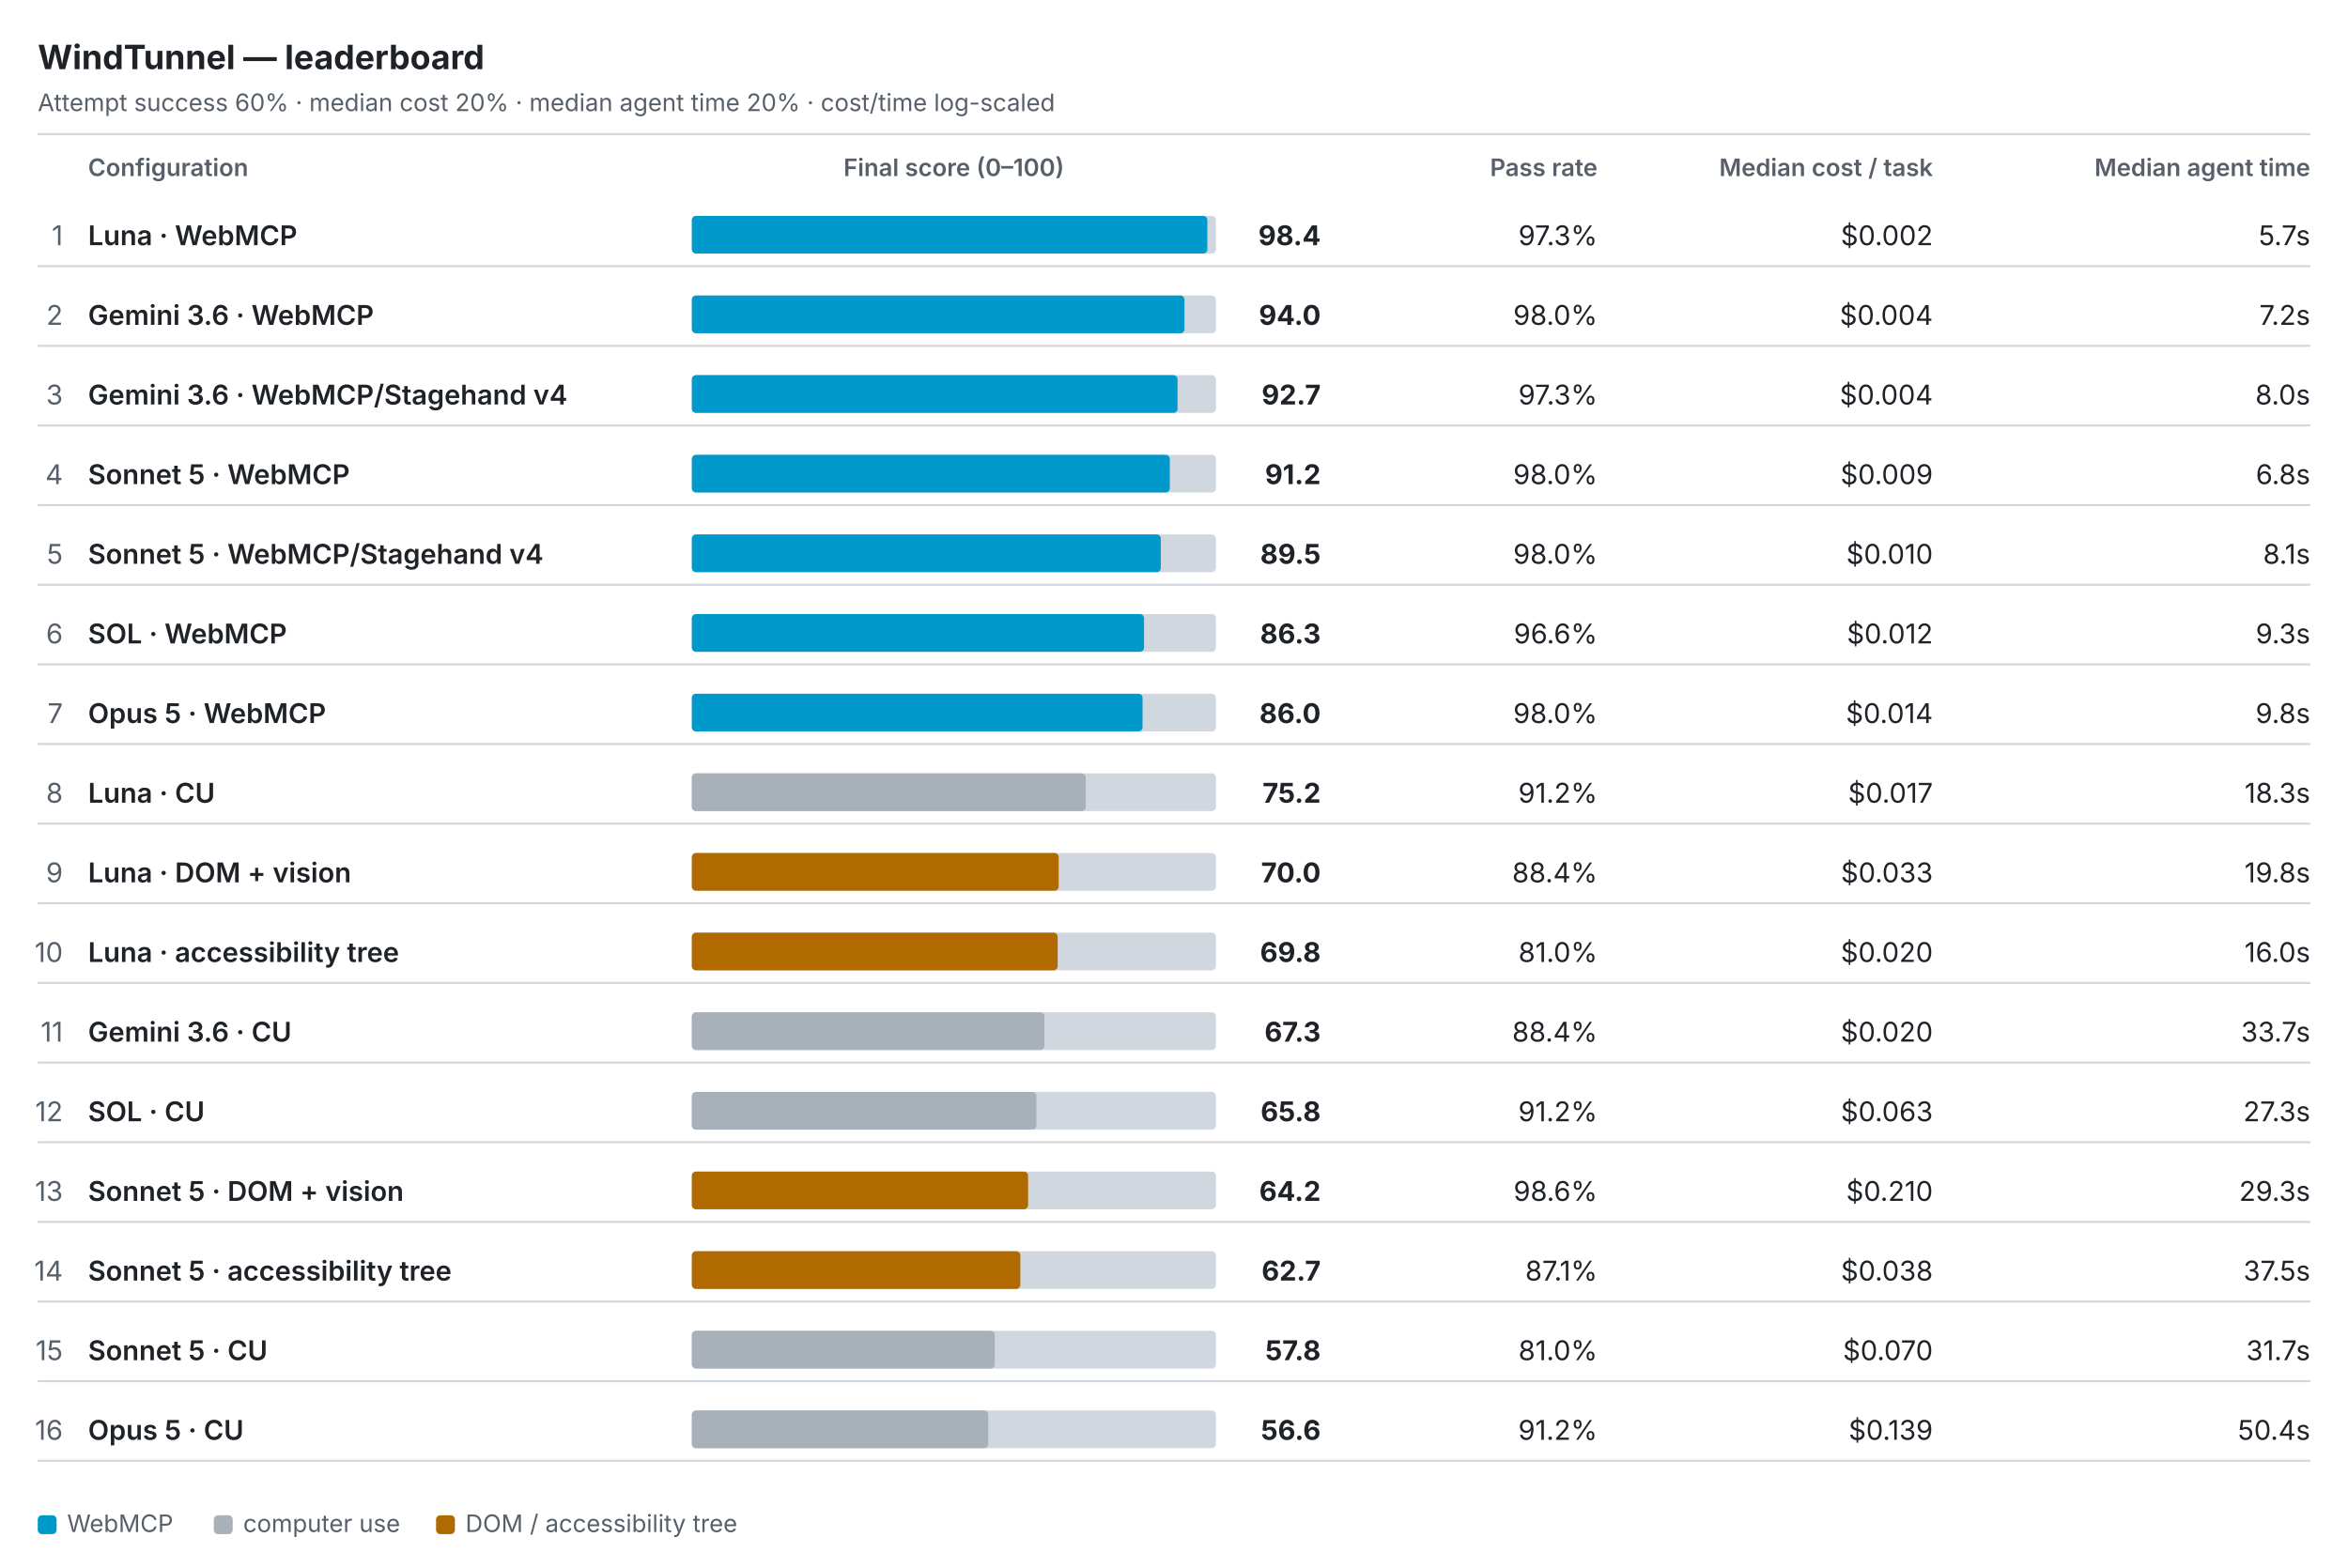
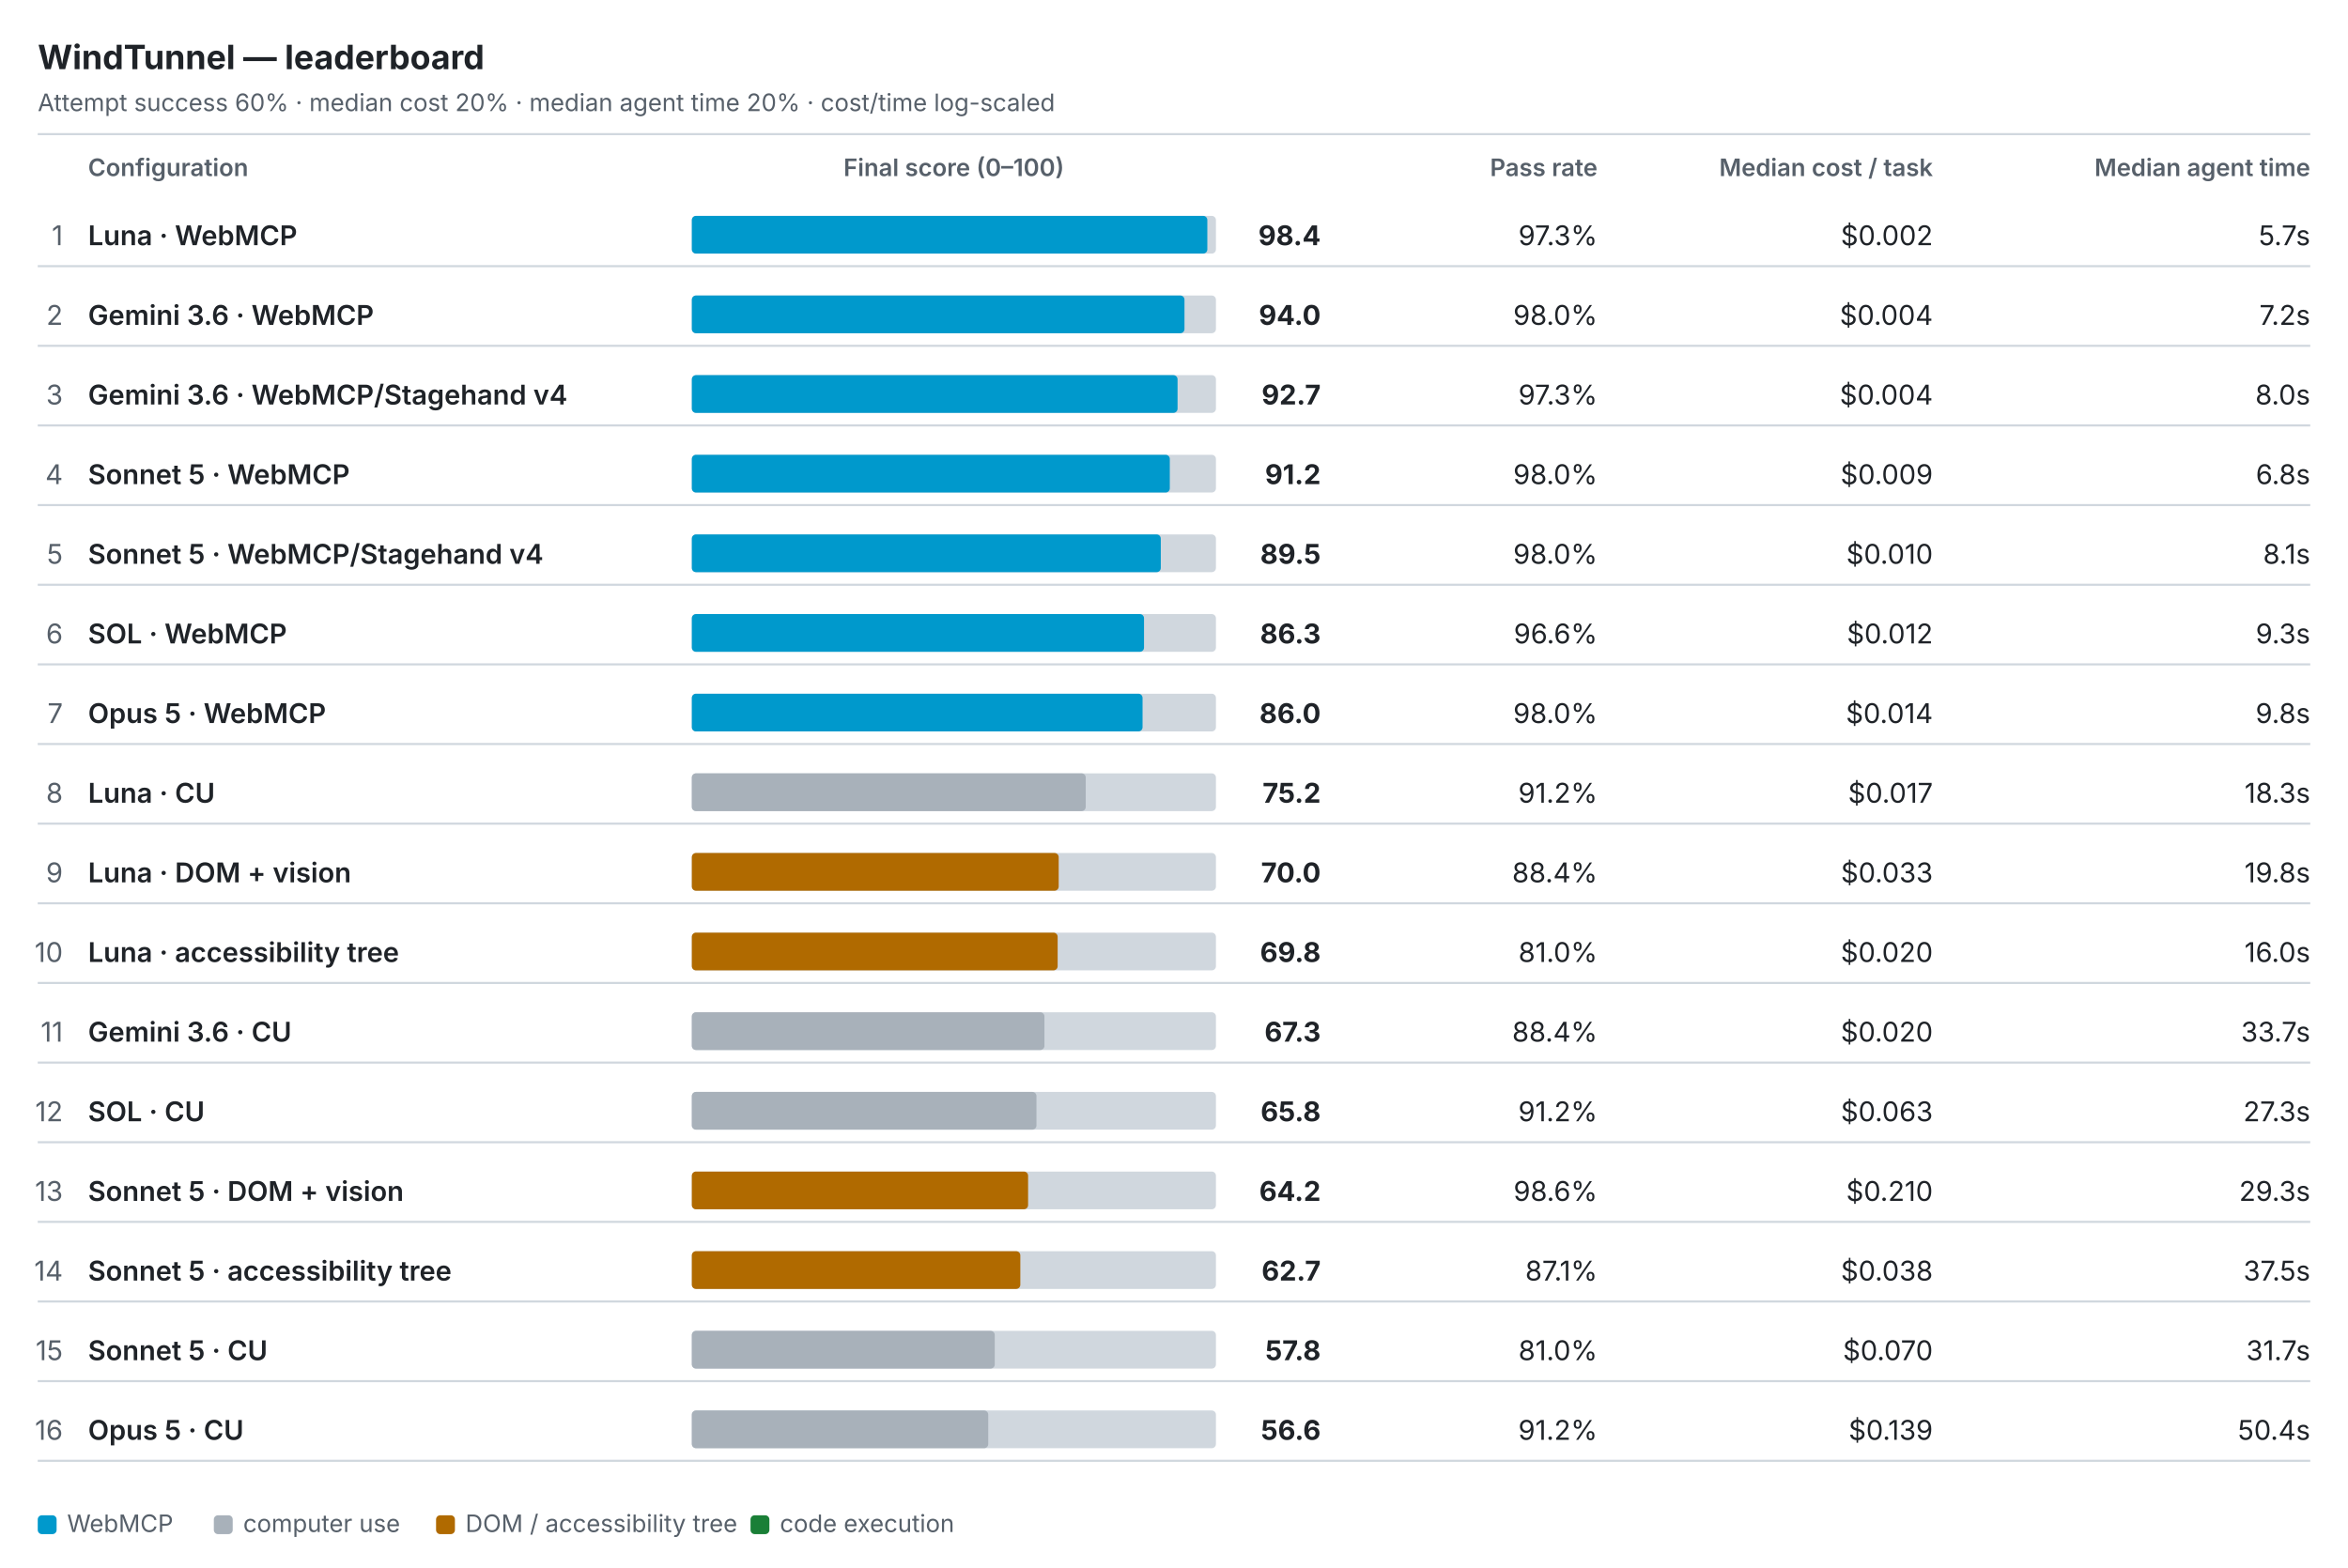
<svg xmlns="http://www.w3.org/2000/svg" viewBox="0 0 1120 748" width="1120" height="748" font-family="system-ui,-apple-system,sans-serif" font-size="13">
  <text x="18" y="33" font-size="16" font-weight="650" fill="#1f2328">WindTunnel — leaderboard</text>
  <text x="18" y="53" font-size="11.5" fill="#57606a">Attempt success 60% · median cost 20% · median agent time 20% · cost/time log-scaled</text>
  <line x1="18" y1="64" x2="1102" y2="64" stroke="#d0d7de" stroke-width="1" />
  <text x="42" y="84" font-size="11.5" font-weight="600" fill="#57606a">Configuration</text>
  <text x="455" y="84" text-anchor="middle" font-size="11.5" font-weight="600" fill="#57606a">Final score (0–100)</text>
  <text x="762" y="84" text-anchor="end" font-size="11.5" font-weight="600" fill="#57606a">Pass rate</text>
  <text x="922" y="84" text-anchor="end" font-size="11.5" font-weight="600" fill="#57606a">Median cost / task</text>
  <text x="1102" y="84" text-anchor="end" font-size="11.5" font-weight="600" fill="#57606a">Median agent time</text>
  <line x1="18" y1="127" x2="1102" y2="127" stroke="#d0d7de" stroke-width="1" />
  <text x="30" y="117" text-anchor="end" fill="#57606a">1</text>
  <text x="42" y="117" font-weight="600" fill="#1f2328">Luna · WebMCP</text>
  <rect x="330" y="103" width="250" height="18" rx="2" fill="#d0d7de" />
  <rect x="330" y="103" width="245.9" height="18" rx="2" fill="#0099cc" />
  <text x="630" y="117" text-anchor="end" font-weight="700" fill="#1f2328">98.4</text>
  <text x="762" y="117" text-anchor="end" fill="#1f2328">97.3%</text>
  <text x="922" y="117" text-anchor="end" fill="#1f2328">$0.002</text>
  <text x="1102" y="117" text-anchor="end" fill="#1f2328">5.7s</text>
  <line x1="18" y1="165" x2="1102" y2="165" stroke="#d0d7de" stroke-width="1" />
  <text x="30" y="155" text-anchor="end" fill="#57606a">2</text>
  <text x="42" y="155" font-weight="600" fill="#1f2328">Gemini 3.6 · WebMCP</text>
  <rect x="330" y="141" width="250" height="18" rx="2" fill="#d0d7de" />
  <rect x="330" y="141" width="235.0" height="18" rx="2" fill="#0099cc" />
  <text x="630" y="155" text-anchor="end" font-weight="700" fill="#1f2328">94.0</text>
  <text x="762" y="155" text-anchor="end" fill="#1f2328">98.0%</text>
  <text x="922" y="155" text-anchor="end" fill="#1f2328">$0.004</text>
  <text x="1102" y="155" text-anchor="end" fill="#1f2328">7.2s</text>
  <line x1="18" y1="203" x2="1102" y2="203" stroke="#d0d7de" stroke-width="1" />
  <text x="30" y="193" text-anchor="end" fill="#57606a">3</text>
  <text x="42" y="193" font-weight="600" fill="#1f2328">Gemini 3.6 · WebMCP/Stagehand v4</text>
  <rect x="330" y="179" width="250" height="18" rx="2" fill="#d0d7de" />
  <rect x="330" y="179" width="231.7" height="18" rx="2" fill="#0099cc" />
  <text x="630" y="193" text-anchor="end" font-weight="700" fill="#1f2328">92.7</text>
  <text x="762" y="193" text-anchor="end" fill="#1f2328">97.3%</text>
  <text x="922" y="193" text-anchor="end" fill="#1f2328">$0.004</text>
  <text x="1102" y="193" text-anchor="end" fill="#1f2328">8.0s</text>
  <line x1="18" y1="241" x2="1102" y2="241" stroke="#d0d7de" stroke-width="1" />
  <text x="30" y="231" text-anchor="end" fill="#57606a">4</text>
  <text x="42" y="231" font-weight="600" fill="#1f2328">Sonnet 5 · WebMCP</text>
  <rect x="330" y="217" width="250" height="18" rx="2" fill="#d0d7de" />
  <rect x="330" y="217" width="228.0" height="18" rx="2" fill="#0099cc" />
  <text x="630" y="231" text-anchor="end" font-weight="700" fill="#1f2328">91.2</text>
  <text x="762" y="231" text-anchor="end" fill="#1f2328">98.0%</text>
  <text x="922" y="231" text-anchor="end" fill="#1f2328">$0.009</text>
  <text x="1102" y="231" text-anchor="end" fill="#1f2328">6.8s</text>
  <line x1="18" y1="279" x2="1102" y2="279" stroke="#d0d7de" stroke-width="1" />
  <text x="30" y="269" text-anchor="end" fill="#57606a">5</text>
  <text x="42" y="269" font-weight="600" fill="#1f2328">Sonnet 5 · WebMCP/Stagehand v4</text>
  <rect x="330" y="255" width="250" height="18" rx="2" fill="#d0d7de" />
  <rect x="330" y="255" width="223.7" height="18" rx="2" fill="#0099cc" />
  <text x="630" y="269" text-anchor="end" font-weight="700" fill="#1f2328">89.5</text>
  <text x="762" y="269" text-anchor="end" fill="#1f2328">98.0%</text>
  <text x="922" y="269" text-anchor="end" fill="#1f2328">$0.010</text>
  <text x="1102" y="269" text-anchor="end" fill="#1f2328">8.1s</text>
  <line x1="18" y1="317" x2="1102" y2="317" stroke="#d0d7de" stroke-width="1" />
  <text x="30" y="307" text-anchor="end" fill="#57606a">6</text>
  <text x="42" y="307" font-weight="600" fill="#1f2328">SOL · WebMCP</text>
  <rect x="330" y="293" width="250" height="18" rx="2" fill="#d0d7de" />
  <rect x="330" y="293" width="215.7" height="18" rx="2" fill="#0099cc" />
  <text x="630" y="307" text-anchor="end" font-weight="700" fill="#1f2328">86.3</text>
  <text x="762" y="307" text-anchor="end" fill="#1f2328">96.6%</text>
  <text x="922" y="307" text-anchor="end" fill="#1f2328">$0.012</text>
  <text x="1102" y="307" text-anchor="end" fill="#1f2328">9.3s</text>
  <line x1="18" y1="355" x2="1102" y2="355" stroke="#d0d7de" stroke-width="1" />
  <text x="30" y="345" text-anchor="end" fill="#57606a">7</text>
  <text x="42" y="345" font-weight="600" fill="#1f2328">Opus 5 · WebMCP</text>
  <rect x="330" y="331" width="250" height="18" rx="2" fill="#d0d7de" />
  <rect x="330" y="331" width="215.0" height="18" rx="2" fill="#0099cc" />
  <text x="630" y="345" text-anchor="end" font-weight="700" fill="#1f2328">86.0</text>
  <text x="762" y="345" text-anchor="end" fill="#1f2328">98.0%</text>
  <text x="922" y="345" text-anchor="end" fill="#1f2328">$0.014</text>
  <text x="1102" y="345" text-anchor="end" fill="#1f2328">9.8s</text>
  <line x1="18" y1="393" x2="1102" y2="393" stroke="#d0d7de" stroke-width="1" />
  <text x="30" y="383" text-anchor="end" fill="#57606a">8</text>
  <text x="42" y="383" font-weight="600" fill="#1f2328">Luna · CU</text>
  <rect x="330" y="369" width="250" height="18" rx="2" fill="#d0d7de" />
  <rect x="330" y="369" width="187.9" height="18" rx="2" fill="#a8b1ba" />
  <text x="630" y="383" text-anchor="end" font-weight="700" fill="#1f2328">75.2</text>
  <text x="762" y="383" text-anchor="end" fill="#1f2328">91.2%</text>
  <text x="922" y="383" text-anchor="end" fill="#1f2328">$0.017</text>
  <text x="1102" y="383" text-anchor="end" fill="#1f2328">18.3s</text>
  <line x1="18" y1="431" x2="1102" y2="431" stroke="#d0d7de" stroke-width="1" />
  <text x="30" y="421" text-anchor="end" fill="#57606a">9</text>
  <text x="42" y="421" font-weight="600" fill="#1f2328">Luna · DOM + vision</text>
  <rect x="330" y="407" width="250" height="18" rx="2" fill="#d0d7de" />
  <rect x="330" y="407" width="175.0" height="18" rx="2" fill="#b06a00" />
  <text x="630" y="421" text-anchor="end" font-weight="700" fill="#1f2328">70.0</text>
  <text x="762" y="421" text-anchor="end" fill="#1f2328">88.4%</text>
  <text x="922" y="421" text-anchor="end" fill="#1f2328">$0.033</text>
  <text x="1102" y="421" text-anchor="end" fill="#1f2328">19.8s</text>
  <line x1="18" y1="469" x2="1102" y2="469" stroke="#d0d7de" stroke-width="1" />
  <text x="30" y="459" text-anchor="end" fill="#57606a">10</text>
  <text x="42" y="459" font-weight="600" fill="#1f2328">Luna · accessibility tree</text>
  <rect x="330" y="445" width="250" height="18" rx="2" fill="#d0d7de" />
  <rect x="330" y="445" width="174.5" height="18" rx="2" fill="#b06a00" />
  <text x="630" y="459" text-anchor="end" font-weight="700" fill="#1f2328">69.8</text>
  <text x="762" y="459" text-anchor="end" fill="#1f2328">81.0%</text>
  <text x="922" y="459" text-anchor="end" fill="#1f2328">$0.020</text>
  <text x="1102" y="459" text-anchor="end" fill="#1f2328">16.0s</text>
  <line x1="18" y1="507" x2="1102" y2="507" stroke="#d0d7de" stroke-width="1" />
  <text x="30" y="497" text-anchor="end" fill="#57606a">11</text>
  <text x="42" y="497" font-weight="600" fill="#1f2328">Gemini 3.6 · CU</text>
  <rect x="330" y="483" width="250" height="18" rx="2" fill="#d0d7de" />
  <rect x="330" y="483" width="168.2" height="18" rx="2" fill="#a8b1ba" />
  <text x="630" y="497" text-anchor="end" font-weight="700" fill="#1f2328">67.3</text>
  <text x="762" y="497" text-anchor="end" fill="#1f2328">88.4%</text>
  <text x="922" y="497" text-anchor="end" fill="#1f2328">$0.020</text>
  <text x="1102" y="497" text-anchor="end" fill="#1f2328">33.7s</text>
  <line x1="18" y1="545" x2="1102" y2="545" stroke="#d0d7de" stroke-width="1" />
  <text x="30" y="535" text-anchor="end" fill="#57606a">12</text>
  <text x="42" y="535" font-weight="600" fill="#1f2328">SOL · CU</text>
  <rect x="330" y="521" width="250" height="18" rx="2" fill="#d0d7de" />
  <rect x="330" y="521" width="164.4" height="18" rx="2" fill="#a8b1ba" />
  <text x="630" y="535" text-anchor="end" font-weight="700" fill="#1f2328">65.8</text>
  <text x="762" y="535" text-anchor="end" fill="#1f2328">91.2%</text>
  <text x="922" y="535" text-anchor="end" fill="#1f2328">$0.063</text>
  <text x="1102" y="535" text-anchor="end" fill="#1f2328">27.3s</text>
  <line x1="18" y1="583" x2="1102" y2="583" stroke="#d0d7de" stroke-width="1" />
  <text x="30" y="573" text-anchor="end" fill="#57606a">13</text>
  <text x="42" y="573" font-weight="600" fill="#1f2328">Sonnet 5 · DOM + vision</text>
  <rect x="330" y="559" width="250" height="18" rx="2" fill="#d0d7de" />
  <rect x="330" y="559" width="160.4" height="18" rx="2" fill="#b06a00" />
  <text x="630" y="573" text-anchor="end" font-weight="700" fill="#1f2328">64.2</text>
  <text x="762" y="573" text-anchor="end" fill="#1f2328">98.6%</text>
  <text x="922" y="573" text-anchor="end" fill="#1f2328">$0.210</text>
  <text x="1102" y="573" text-anchor="end" fill="#1f2328">29.3s</text>
  <line x1="18" y1="621" x2="1102" y2="621" stroke="#d0d7de" stroke-width="1" />
  <text x="30" y="611" text-anchor="end" fill="#57606a">14</text>
  <text x="42" y="611" font-weight="600" fill="#1f2328">Sonnet 5 · accessibility tree</text>
  <rect x="330" y="597" width="250" height="18" rx="2" fill="#d0d7de" />
  <rect x="330" y="597" width="156.7" height="18" rx="2" fill="#b06a00" />
  <text x="630" y="611" text-anchor="end" font-weight="700" fill="#1f2328">62.7</text>
  <text x="762" y="611" text-anchor="end" fill="#1f2328">87.1%</text>
  <text x="922" y="611" text-anchor="end" fill="#1f2328">$0.038</text>
  <text x="1102" y="611" text-anchor="end" fill="#1f2328">37.5s</text>
  <line x1="18" y1="659" x2="1102" y2="659" stroke="#d0d7de" stroke-width="1" />
  <text x="30" y="649" text-anchor="end" fill="#57606a">15</text>
  <text x="42" y="649" font-weight="600" fill="#1f2328">Sonnet 5 · CU</text>
  <rect x="330" y="635" width="250" height="18" rx="2" fill="#d0d7de" />
  <rect x="330" y="635" width="144.5" height="18" rx="2" fill="#a8b1ba" />
  <text x="630" y="649" text-anchor="end" font-weight="700" fill="#1f2328">57.8</text>
  <text x="762" y="649" text-anchor="end" fill="#1f2328">81.0%</text>
  <text x="922" y="649" text-anchor="end" fill="#1f2328">$0.070</text>
  <text x="1102" y="649" text-anchor="end" fill="#1f2328">31.7s</text>
  <line x1="18" y1="697" x2="1102" y2="697" stroke="#d0d7de" stroke-width="1" />
  <text x="30" y="687" text-anchor="end" fill="#57606a">16</text>
  <text x="42" y="687" font-weight="600" fill="#1f2328">Opus 5 · CU</text>
  <rect x="330" y="673" width="250" height="18" rx="2" fill="#d0d7de" />
  <rect x="330" y="673" width="141.4" height="18" rx="2" fill="#a8b1ba" />
  <text x="630" y="687" text-anchor="end" font-weight="700" fill="#1f2328">56.6</text>
  <text x="762" y="687" text-anchor="end" fill="#1f2328">91.2%</text>
  <text x="922" y="687" text-anchor="end" fill="#1f2328">$0.139</text>
  <text x="1102" y="687" text-anchor="end" fill="#1f2328">50.4s</text>
  <rect x="18" y="723" width="9" height="9" rx="2" fill="#0099cc" />
  <text x="32" y="731" font-size="11.5" fill="#57606a">WebMCP</text>
  <rect x="102" y="723" width="9" height="9" rx="2" fill="#a8b1ba" />
  <text x="116" y="731" font-size="11.5" fill="#57606a">computer use</text>
  <rect x="208" y="723" width="9" height="9" rx="2" fill="#b06a00" />
  <text x="222" y="731" font-size="11.5" fill="#57606a">DOM / accessibility tree</text>
+   <rect x="358" y="723" width="9" height="9" rx="2" fill="#1a7f37" />
+   <text x="372" y="731" font-size="11.5" fill="#57606a">code execution</text>
</svg>
